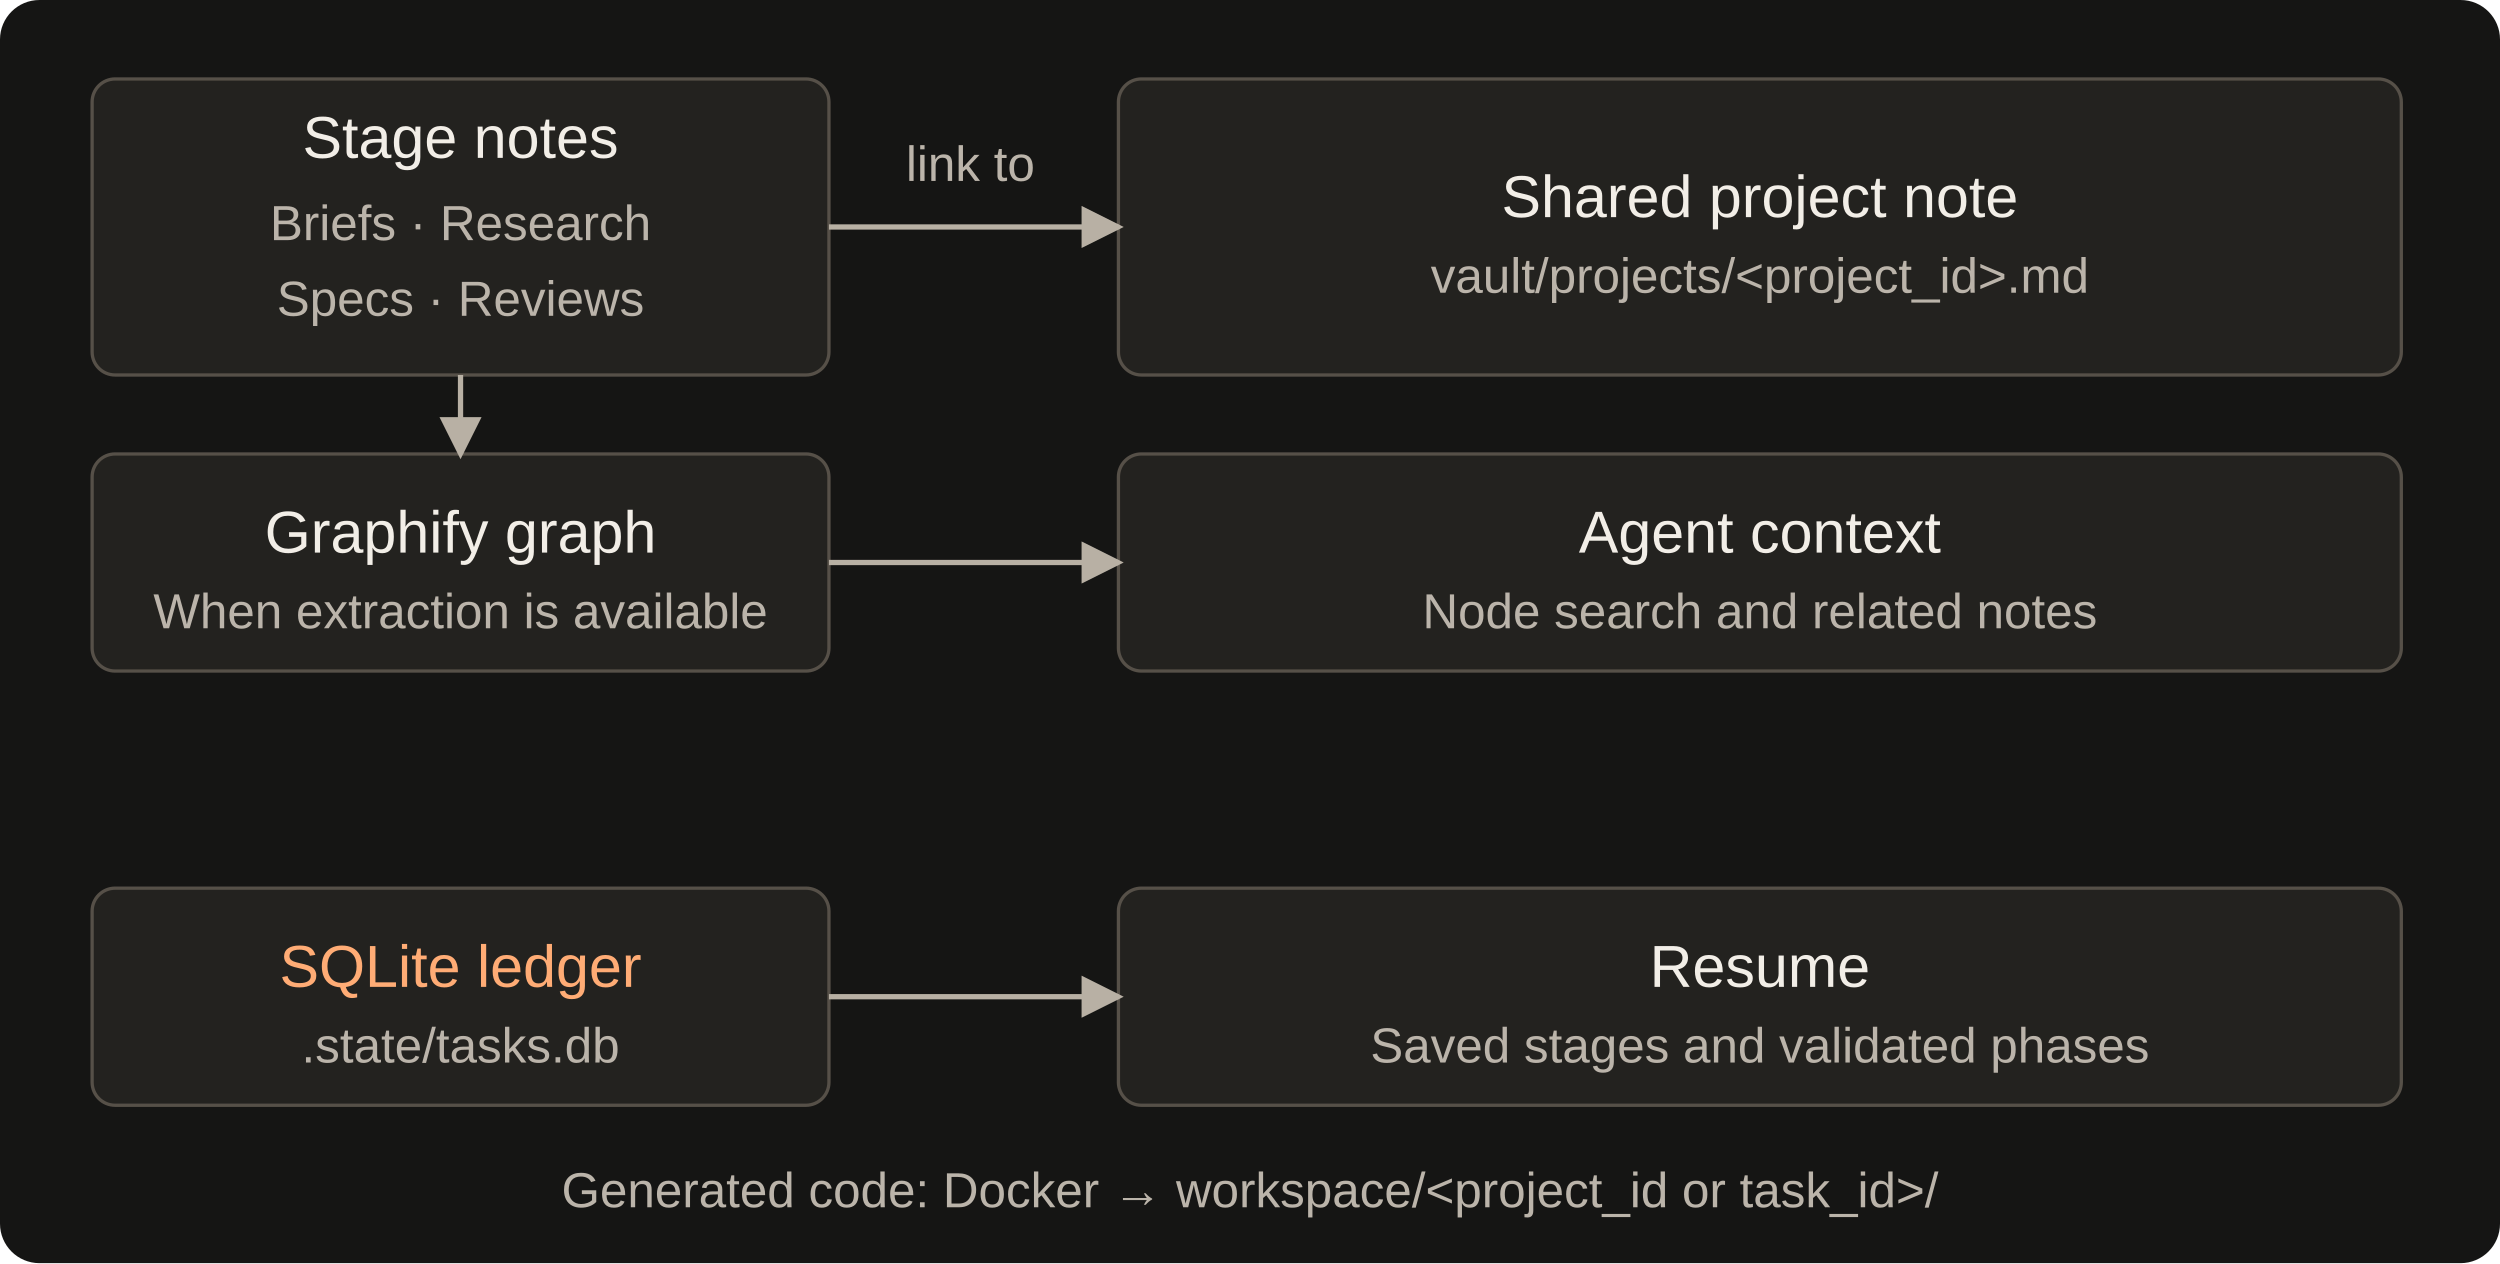
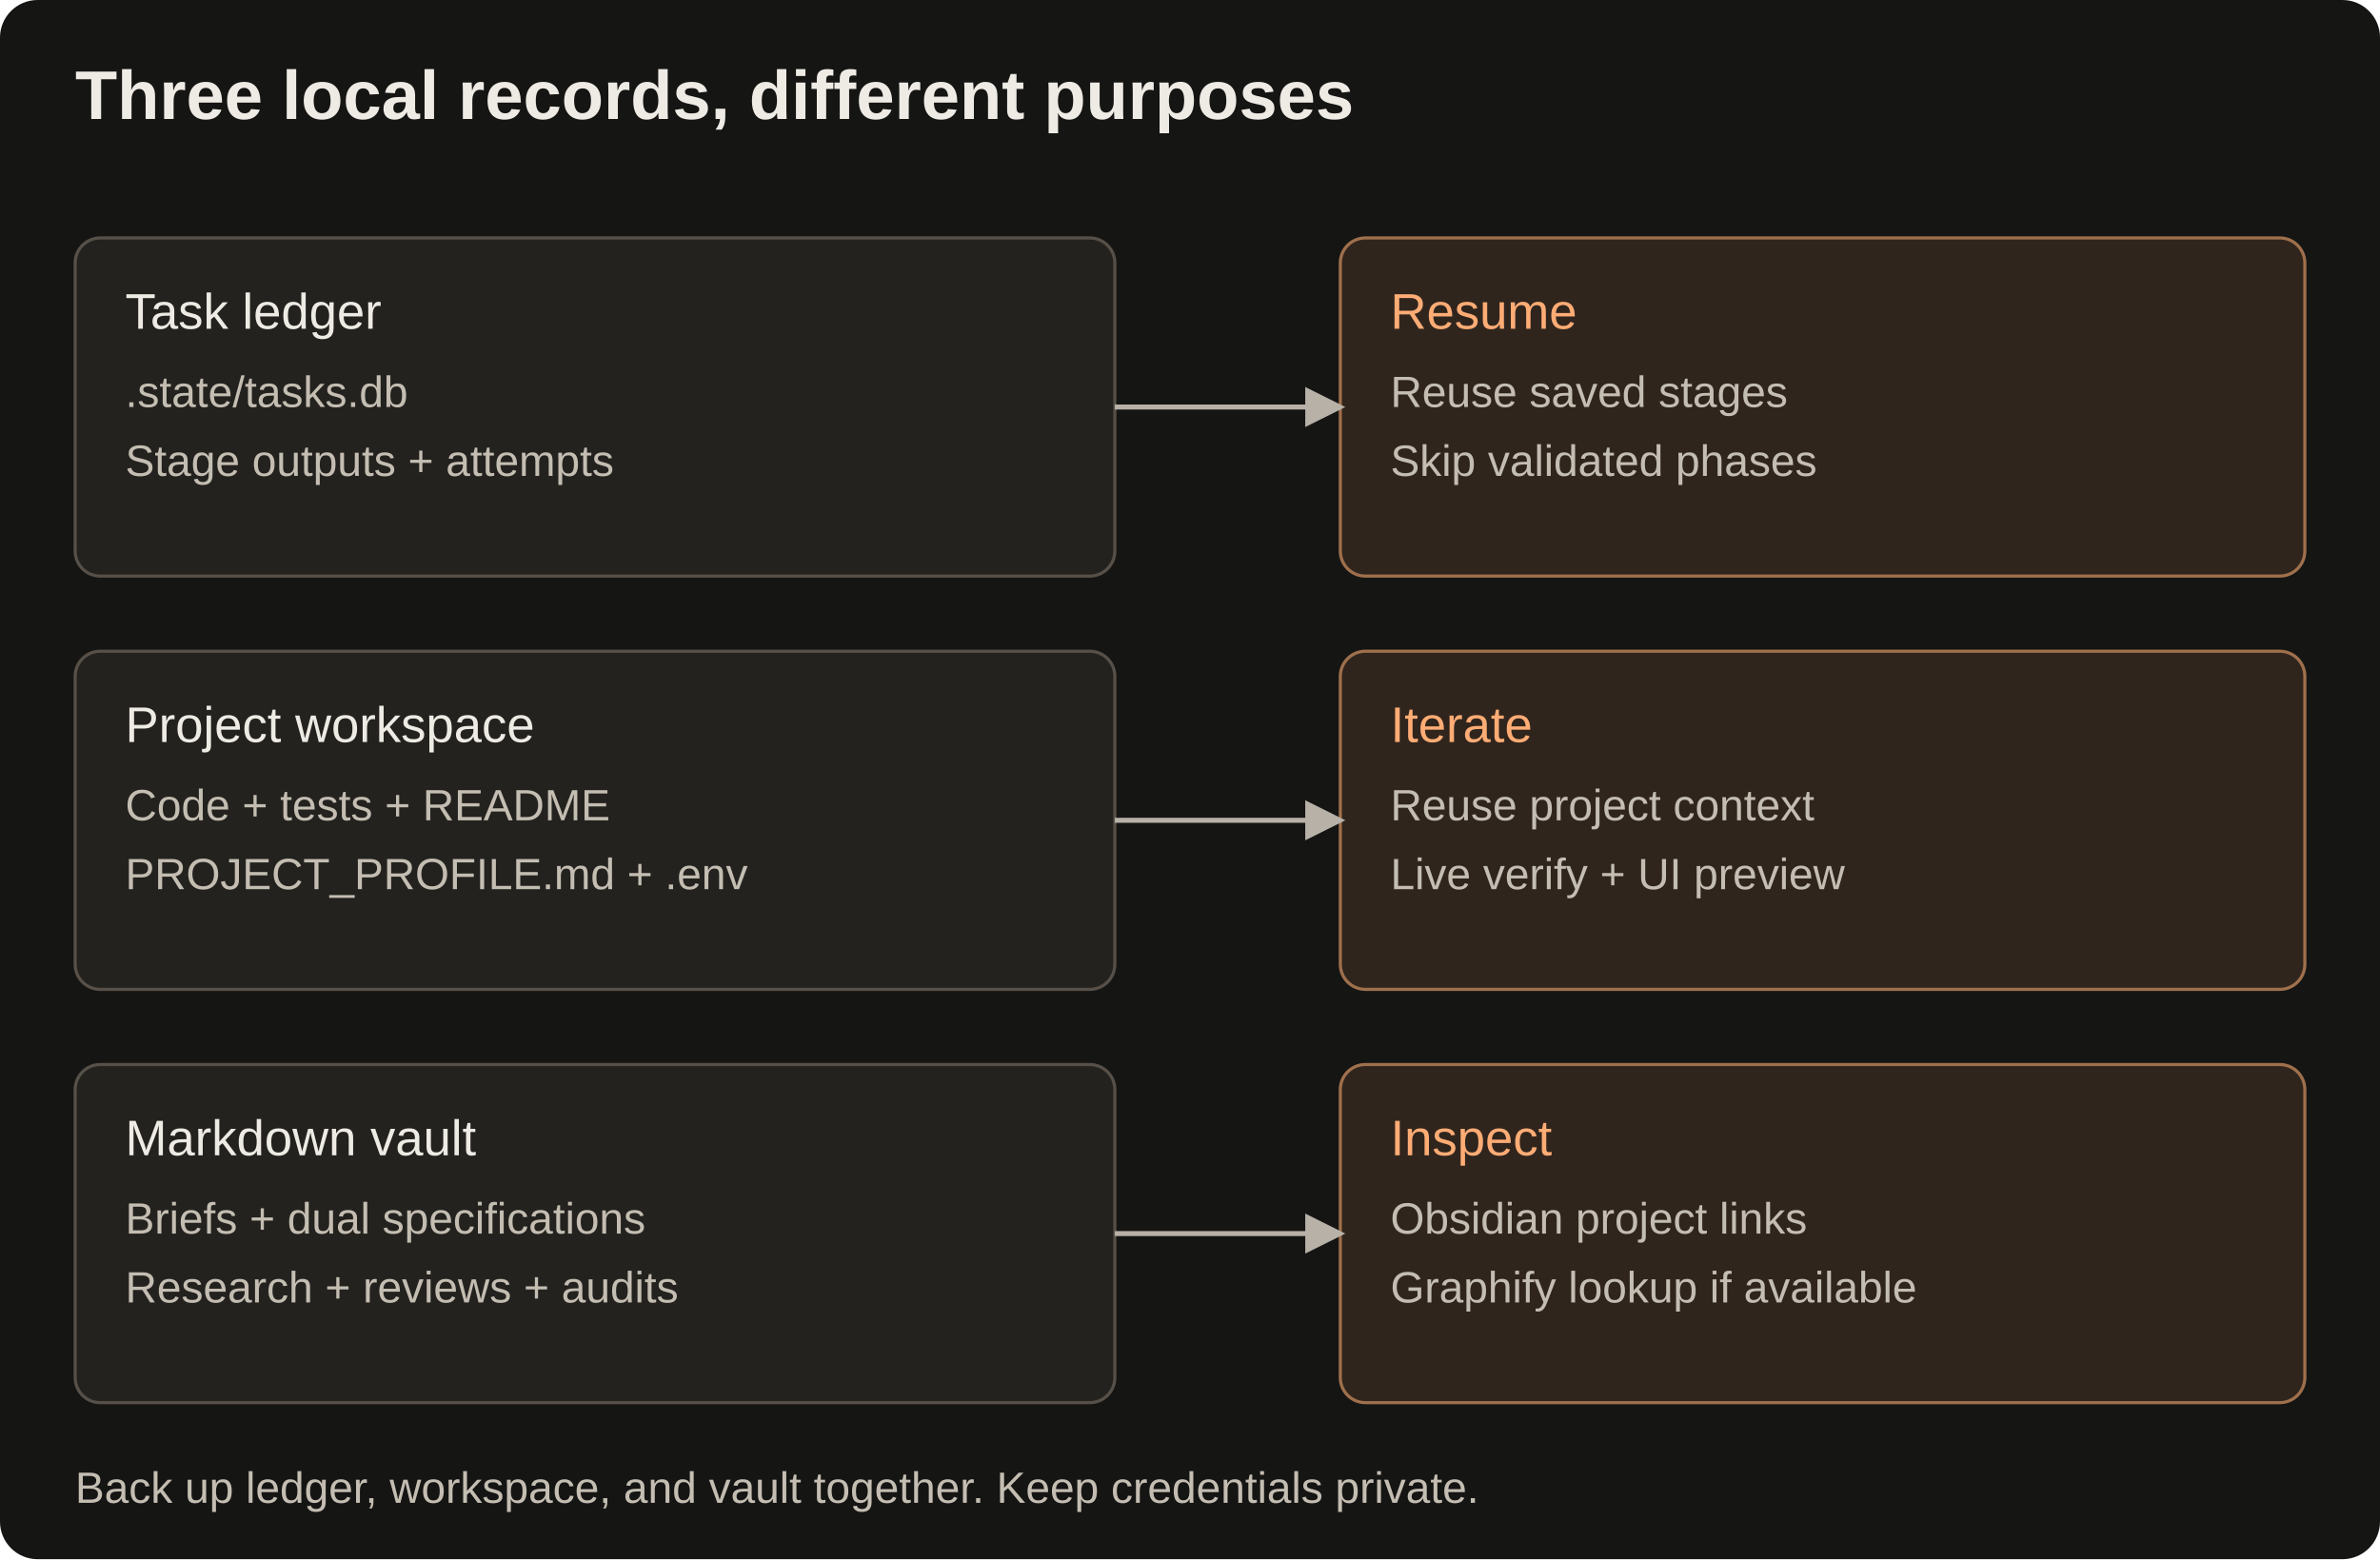
- <svg xmlns="http://www.w3.org/2000/svg" width="760" height="384" viewBox="0 0 760 384" role="img" aria-labelledby="title desc">
+ <svg xmlns="http://www.w3.org/2000/svg" width="760" height="498" viewBox="0 0 760 498" role="img" aria-labelledby="title desc">
  <defs>
    <marker id="arrow" markerWidth="8" markerHeight="8" refX="7" refY="4" orient="auto">
-       <path d="M0 0 L8 4 L0 8" fill="#b8b0a4" />
+       <path d="M0 0 L8 4 L0 8" fill="#b7b1a8" />
    </marker>
  </defs>
-   <rect width="760" height="384" rx="12" fill="#151514" />
-   <style>text{font-family:Arial,Helvetica,sans-serif;fill:#f2eee7;font-size:18px}.sub{fill:#bbb4aa;font-size:15px}.accent{fill:#ffac75}.line{fill:none;stroke:#b8b0a4;stroke-width:1.6;marker-end:url(#arrow)}.box{fill:#23221f;stroke:#565048;stroke-width:1}</style>
-   <rect class="box" x="28" y="24" width="224" height="90" rx="7" />
-   <text x="140.0" y="48.0" text-anchor="middle">Stage notes</text>
-   <text class="sub" x="140" y="73" text-anchor="middle">Briefs · Research</text>
-   <text class="sub" x="140" y="96" text-anchor="middle">Specs · Reviews</text>
-   <rect class="box" x="340" y="24" width="390" height="90" rx="7" />
-   <text x="535.0" y="66.0" text-anchor="middle">Shared project note</text>
-   <text class="sub" x="535.0" y="89.0" text-anchor="middle">vault/projects/&lt;project_id&gt;.md</text>
-   <path class="line" d="M252 69 H340" />
-   <text class="sub" x="295" y="55" text-anchor="middle">link to</text>
-   <rect class="box" x="28" y="138" width="224" height="66" rx="7" />
-   <text x="140.0" y="168.0" text-anchor="middle">Graphify graph</text>
-   <text class="sub" x="140.0" y="191.0" text-anchor="middle">When extraction is available</text>
-   <rect class="box" x="340" y="138" width="390" height="66" rx="7" />
-   <text x="535.0" y="168.0" text-anchor="middle">Agent context</text>
-   <text class="sub" x="535.0" y="191.0" text-anchor="middle">Node search and related notes</text>
-   <path class="line" d="M140 114 V138" />
-   <path class="line" d="M252 171 H340" />
-   <rect class="box" x="28" y="270" width="224" height="66" rx="7" />
-   <text x="140.0" y="300.0" text-anchor="middle" class="accent">SQLite ledger</text>
-   <text class="sub" x="140.0" y="323.0" text-anchor="middle">.state/tasks.db</text>
-   <rect class="box" x="340" y="270" width="390" height="66" rx="7" />
-   <text x="535.0" y="300.0" text-anchor="middle">Resume</text>
-   <text class="sub" x="535.0" y="323.0" text-anchor="middle">Saved stages and validated phases</text>
-   <path class="line" d="M252 303 H340" />
-   <text class="sub" x="380" y="367" text-anchor="middle">Generated code: Docker → workspace/&lt;project_id or task_id&gt;/</text>
+   <rect width="760" height="498" rx="12" fill="#151514" />
+   <style>text{font-family:Arial,Helvetica,sans-serif;fill:#eeeae4;font-size:16px}.title{font-size:22px;font-weight:600}.sub{fill:#c4bdb2;font-size:14px}.accent{fill:#ffac75}.line{fill:none;stroke:#b7b1a8;stroke-width:1.6;marker-end:url(#arrow)}</style>
+   <text x="24" y="38" class="title" text-anchor="start">Three local records, different purposes</text>
+   <rect x="24" y="76" width="332" height="108" rx="8" fill="#23221f" stroke="#565048" />
+   <text x="40" y="105" class="" text-anchor="start">Task ledger</text>
+   <text x="40" y="130" class="sub" text-anchor="start">.state/tasks.db</text>
+   <text x="40" y="152" class="sub" text-anchor="start">Stage outputs + attempts</text>
+   <rect x="428" y="76" width="308" height="108" rx="8" fill="#30251d" stroke="#9f704c" />
+   <text x="444" y="105" class="accent" text-anchor="start">Resume</text>
+   <text x="444" y="130" class="sub" text-anchor="start">Reuse saved stages</text>
+   <text x="444" y="152" class="sub" text-anchor="start">Skip validated phases</text>
+   <path class="line" d="M356 130 H428" />
+   <rect x="24" y="208" width="332" height="108" rx="8" fill="#23221f" stroke="#565048" />
+   <text x="40" y="237" class="" text-anchor="start">Project workspace</text>
+   <text x="40" y="262" class="sub" text-anchor="start">Code + tests + README</text>
+   <text x="40" y="284" class="sub" text-anchor="start">PROJECT_PROFILE.md + .env</text>
+   <rect x="428" y="208" width="308" height="108" rx="8" fill="#30251d" stroke="#9f704c" />
+   <text x="444" y="237" class="accent" text-anchor="start">Iterate</text>
+   <text x="444" y="262" class="sub" text-anchor="start">Reuse project context</text>
+   <text x="444" y="284" class="sub" text-anchor="start">Live verify + UI preview</text>
+   <path class="line" d="M356 262 H428" />
+   <rect x="24" y="340" width="332" height="108" rx="8" fill="#23221f" stroke="#565048" />
+   <text x="40" y="369" class="" text-anchor="start">Markdown vault</text>
+   <text x="40" y="394" class="sub" text-anchor="start">Briefs + dual specifications</text>
+   <text x="40" y="416" class="sub" text-anchor="start">Research + reviews + audits</text>
+   <rect x="428" y="340" width="308" height="108" rx="8" fill="#30251d" stroke="#9f704c" />
+   <text x="444" y="369" class="accent" text-anchor="start">Inspect</text>
+   <text x="444" y="394" class="sub" text-anchor="start">Obsidian project links</text>
+   <text x="444" y="416" class="sub" text-anchor="start">Graphify lookup if available</text>
+   <path class="line" d="M356 394 H428" />
+   <text x="24" y="480" class="sub" text-anchor="start">Back up ledger, workspace, and vault together. Keep credentials private.</text>
</svg>
